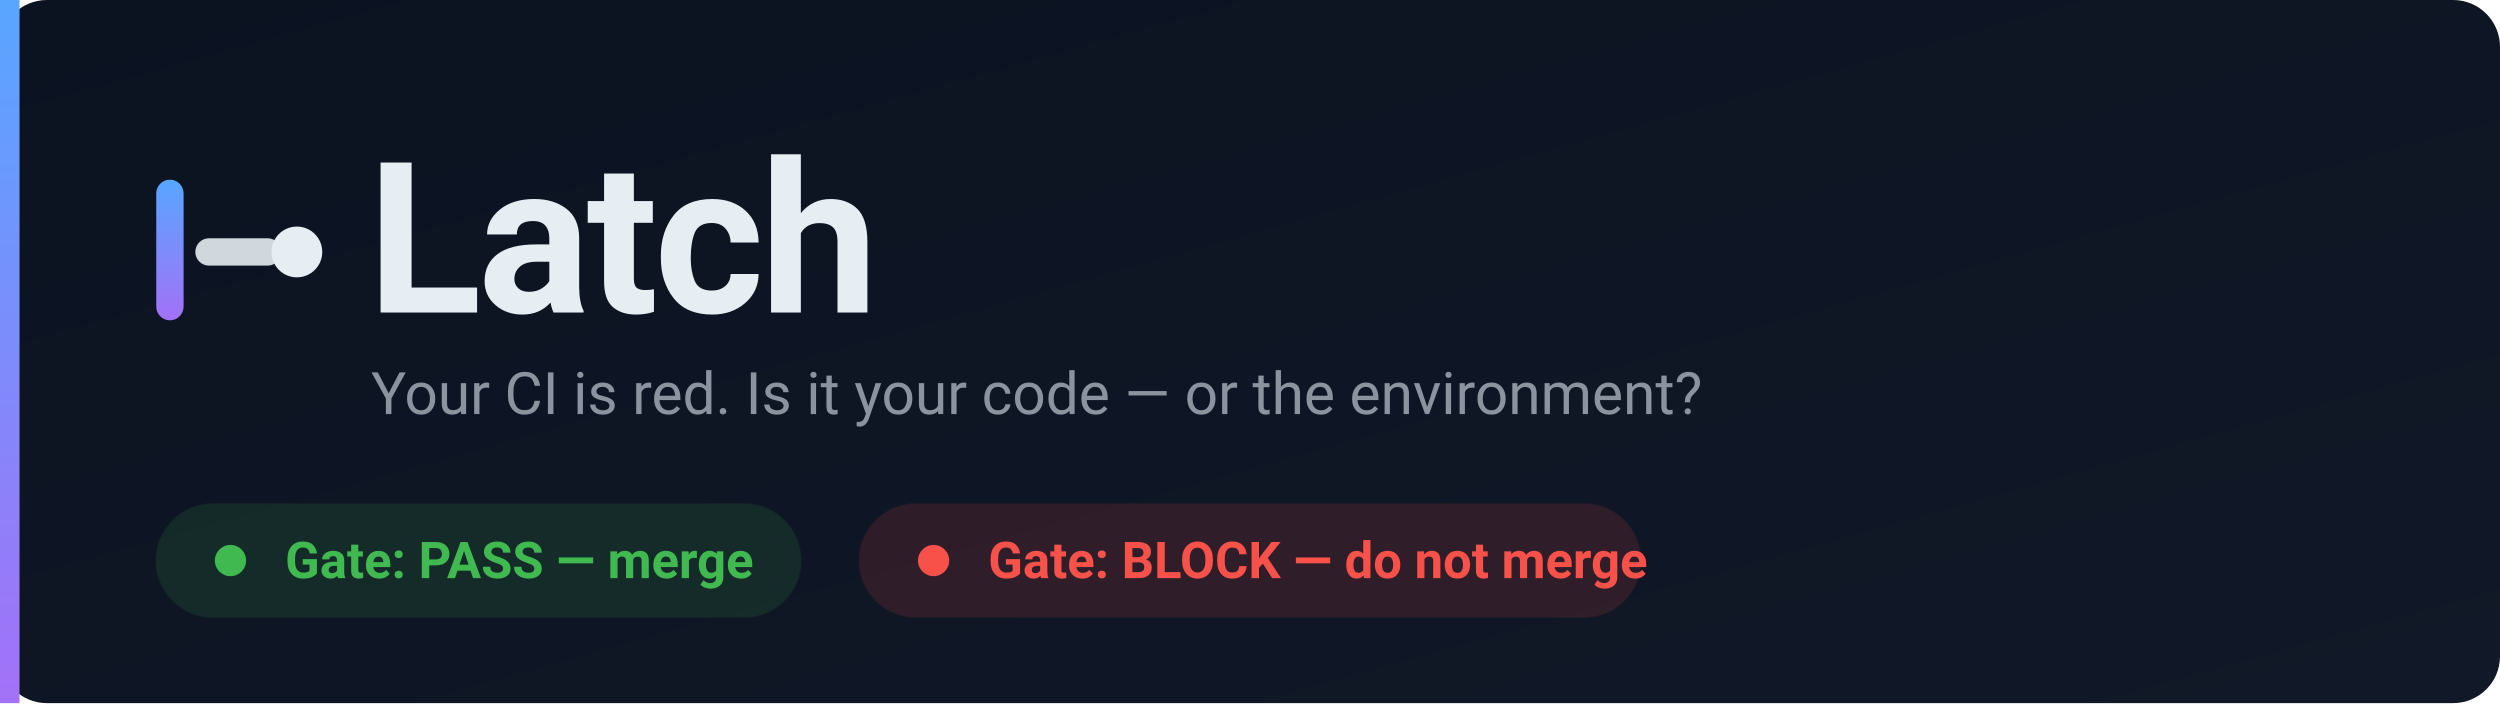
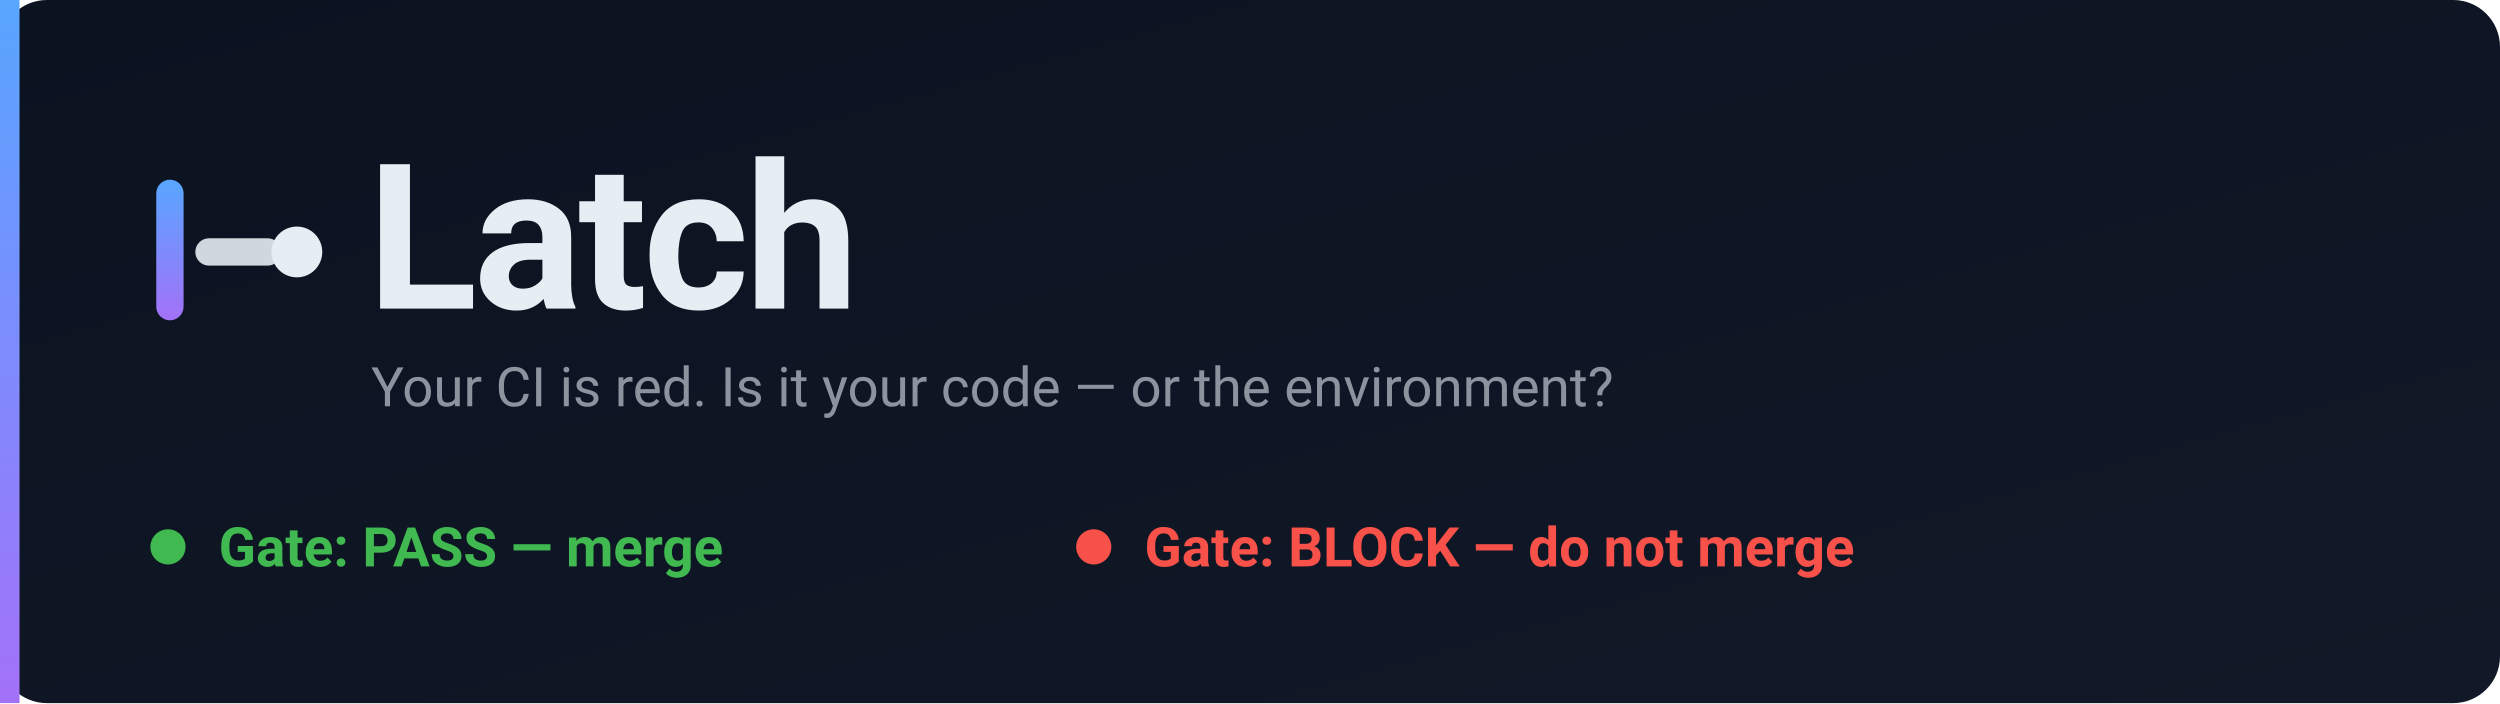
<svg xmlns="http://www.w3.org/2000/svg" viewBox="0 0 1280 360" width="1280" height="360" role="img" aria-label="Latch — is this red your code, or the environment?">
  <defs>
    <linearGradient id="bg" x1="0" y1="0" x2="1" y2="1">
      <stop offset="0" stop-color="#0b1220" />
      <stop offset="1" stop-color="#111827" />
    </linearGradient>
    <linearGradient id="accent" x1="0" y1="0" x2="0" y2="1">
      <stop offset="0" stop-color="#58a6ff" />
      <stop offset="1" stop-color="#a371f7" />
    </linearGradient>
  </defs>
  <rect width="1280" height="360" rx="24" fill="url(#bg)" />
  <rect x="0" y="0" width="10" height="360" fill="url(#accent)" />
  <g transform="translate(80 92)">
    <rect x="0" y="0" width="14" height="72" rx="7" fill="url(#accent)" />
    <rect x="20" y="30" width="44" height="14" rx="7" fill="#e6edf3" opacity="0.9" />
    <circle cx="72" cy="37" r="13" fill="#e6edf3" />
  </g>
-   <text x="188" y="160" font-family="ui-sans-serif, -apple-system, 'Segoe UI', Roboto, Helvetica, Arial, sans-serif" font-size="108" font-weight="700" fill="#e6edf3" letter-spacing="-2">Latch</text>
-   <text x="190" y="212" font-family="ui-sans-serif, -apple-system, 'Segoe UI', Roboto, Helvetica, Arial, sans-serif" font-size="30" fill="#8b949e">Your CI is red. Is it your code — or the environment?</text>
-   <g font-family="ui-sans-serif, -apple-system, 'Segoe UI', Roboto, Helvetica, Arial, sans-serif" font-size="26" font-weight="600">
-     <rect x="80" y="258" width="330" height="58" rx="29" fill="#3fb950" opacity="0.14" stroke="#3fb950" stroke-opacity="0.5" />
-     <circle cx="118" cy="287" r="8" fill="#3fb950" />
-     <text x="146" y="296" fill="#3fb950">Gate: PASS — merge</text>
-     <rect x="440" y="258" width="400" height="58" rx="29" fill="#f85149" opacity="0.14" stroke="#f85149" stroke-opacity="0.5" />
-     <circle cx="478" cy="287" r="8" fill="#f85149" />
-     <text x="506" y="296" fill="#f85149">Gate: BLOCK — do not merge</text>
+   <g font-family="ui-sans-serif, -apple-system, 'Segoe UI', Roboto, Helvetica, Arial, sans-serif">
+     <text x="188" y="158" font-size="104" font-weight="700" fill="#e6edf3" letter-spacing="-2">Latch</text>
+     <text x="190" y="208" font-size="28" fill="#8b949e">Your CI is red. Is it your code — or the environment?</text>
+     <circle cx="86" cy="280" r="9" fill="#3fb950" />
+     <text x="112" y="290" font-size="28" font-weight="600" fill="#3fb950">Gate: PASS — merge</text>
+     <circle cx="560" cy="280" r="9" fill="#f85149" />
+     <text x="586" y="290" font-size="28" font-weight="600" fill="#f85149">Gate: BLOCK — do not merge</text>
  </g>
</svg>
